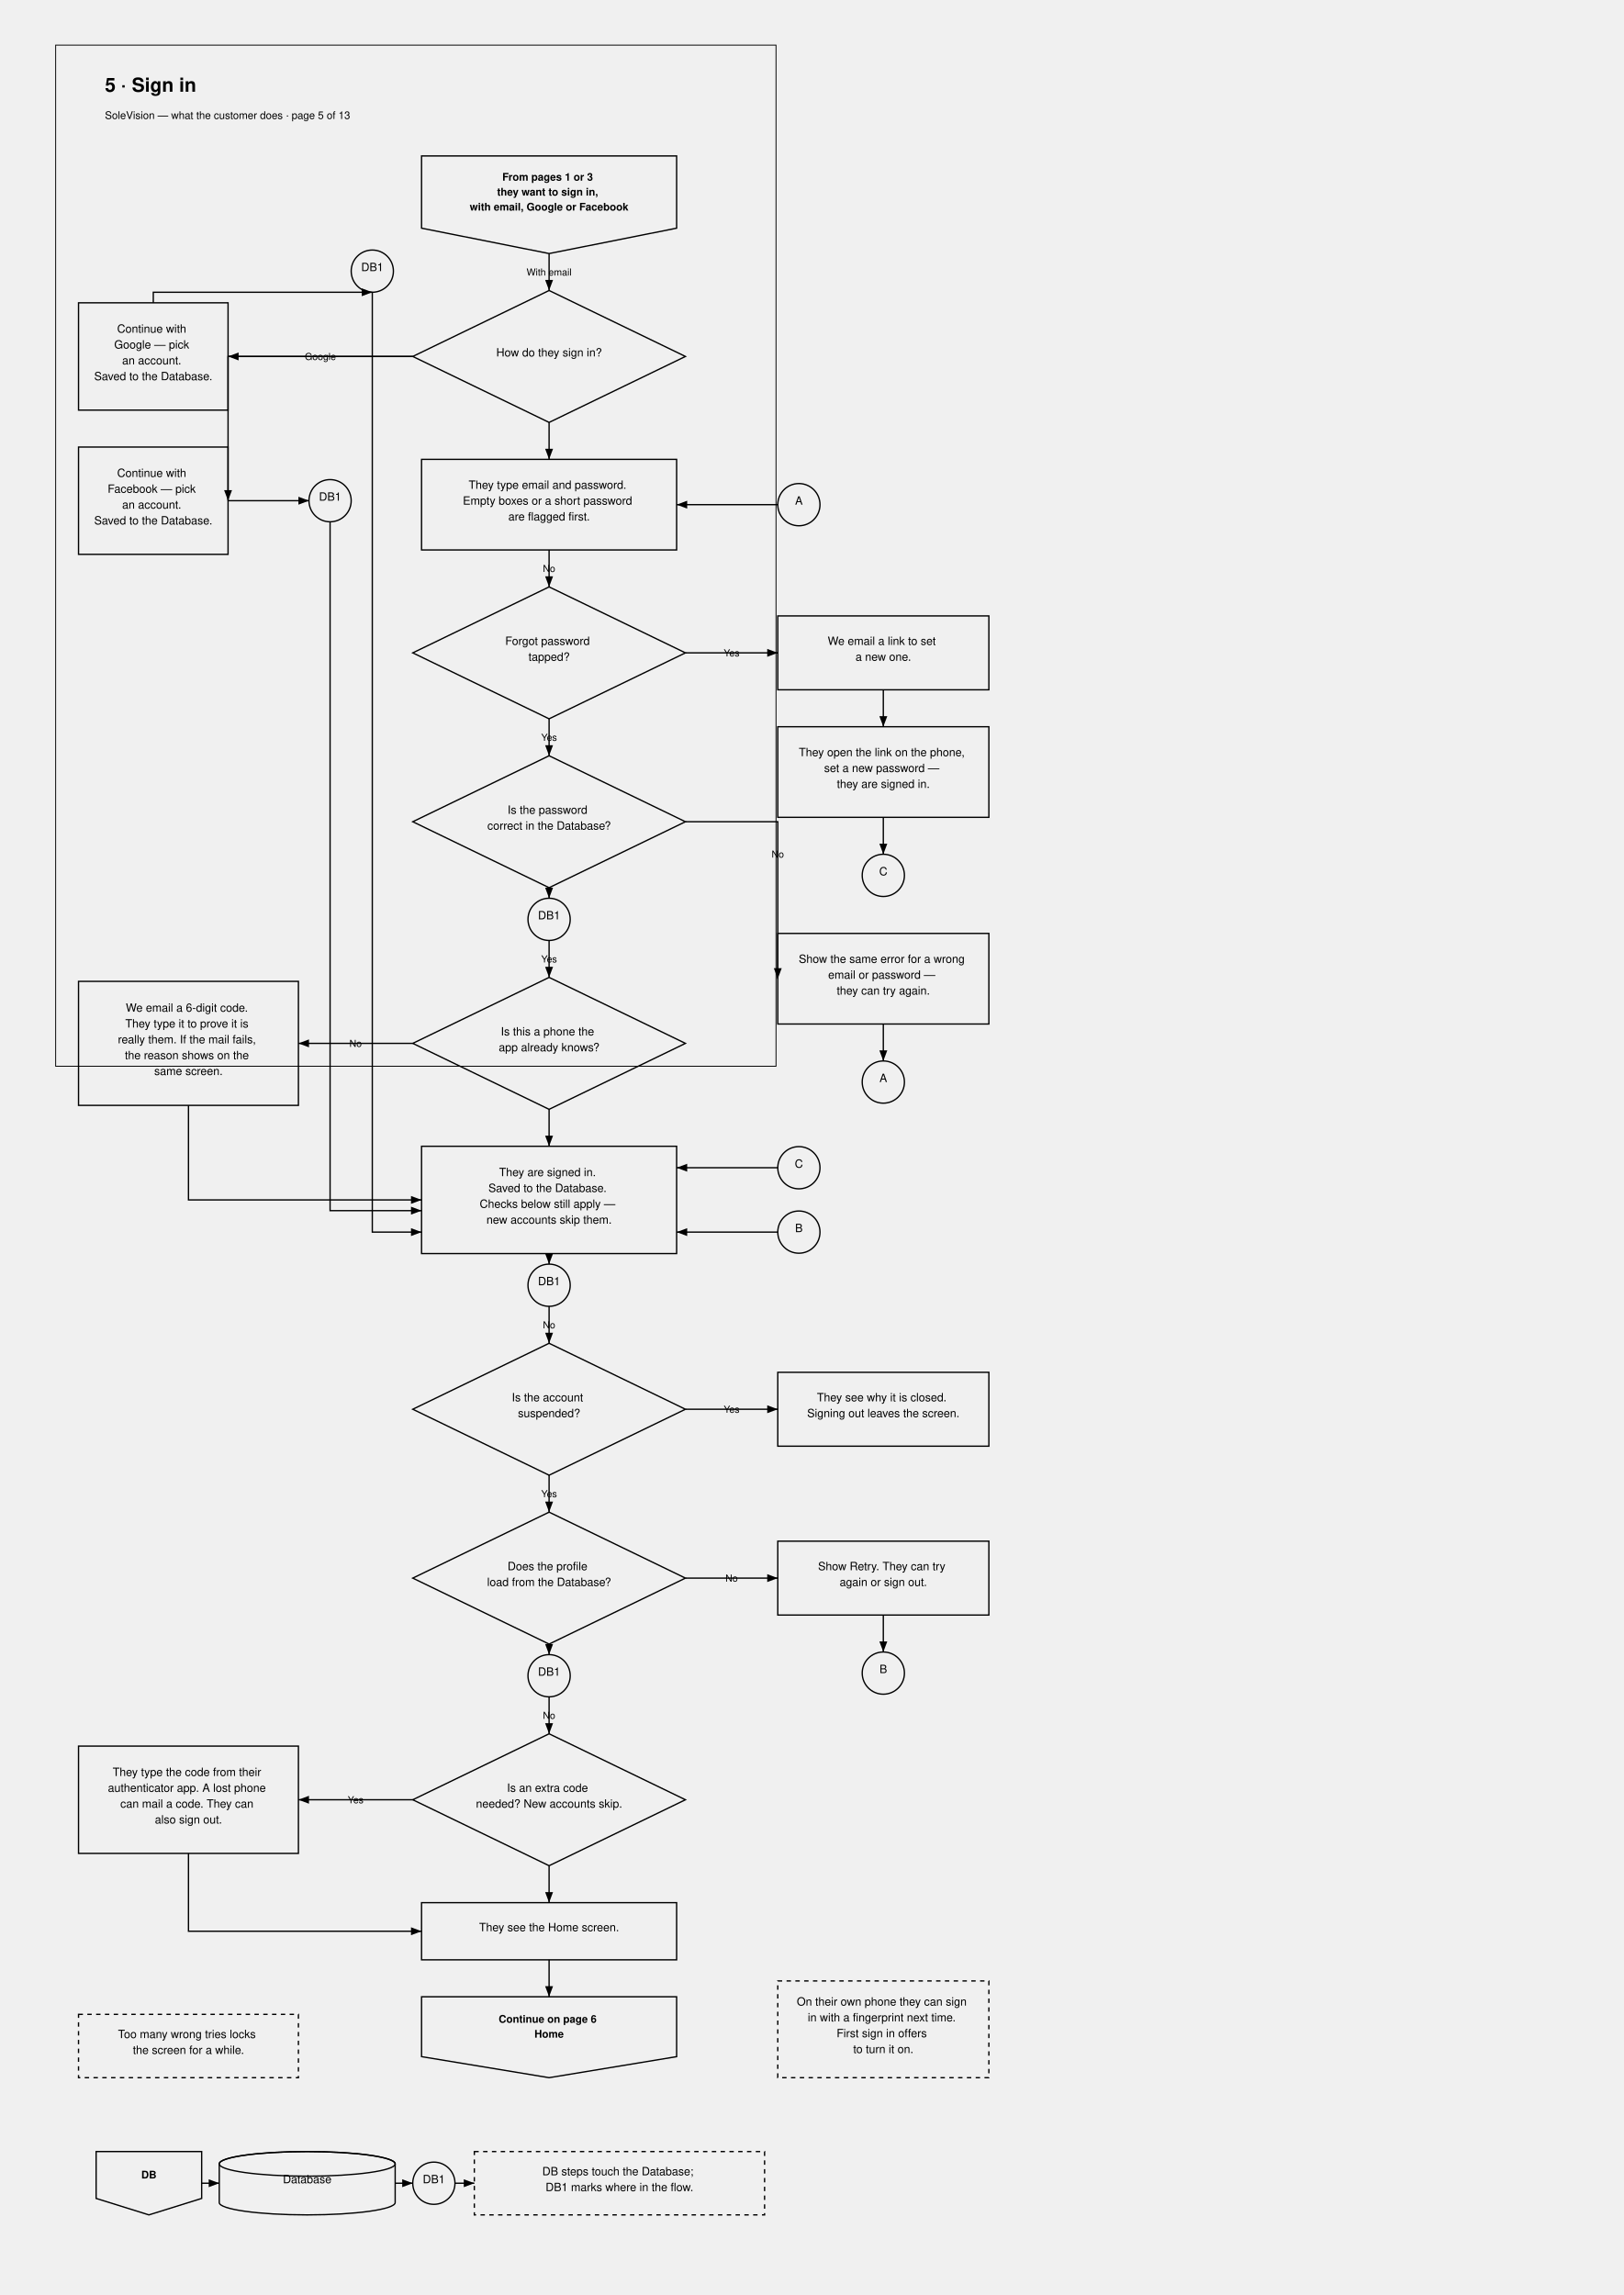
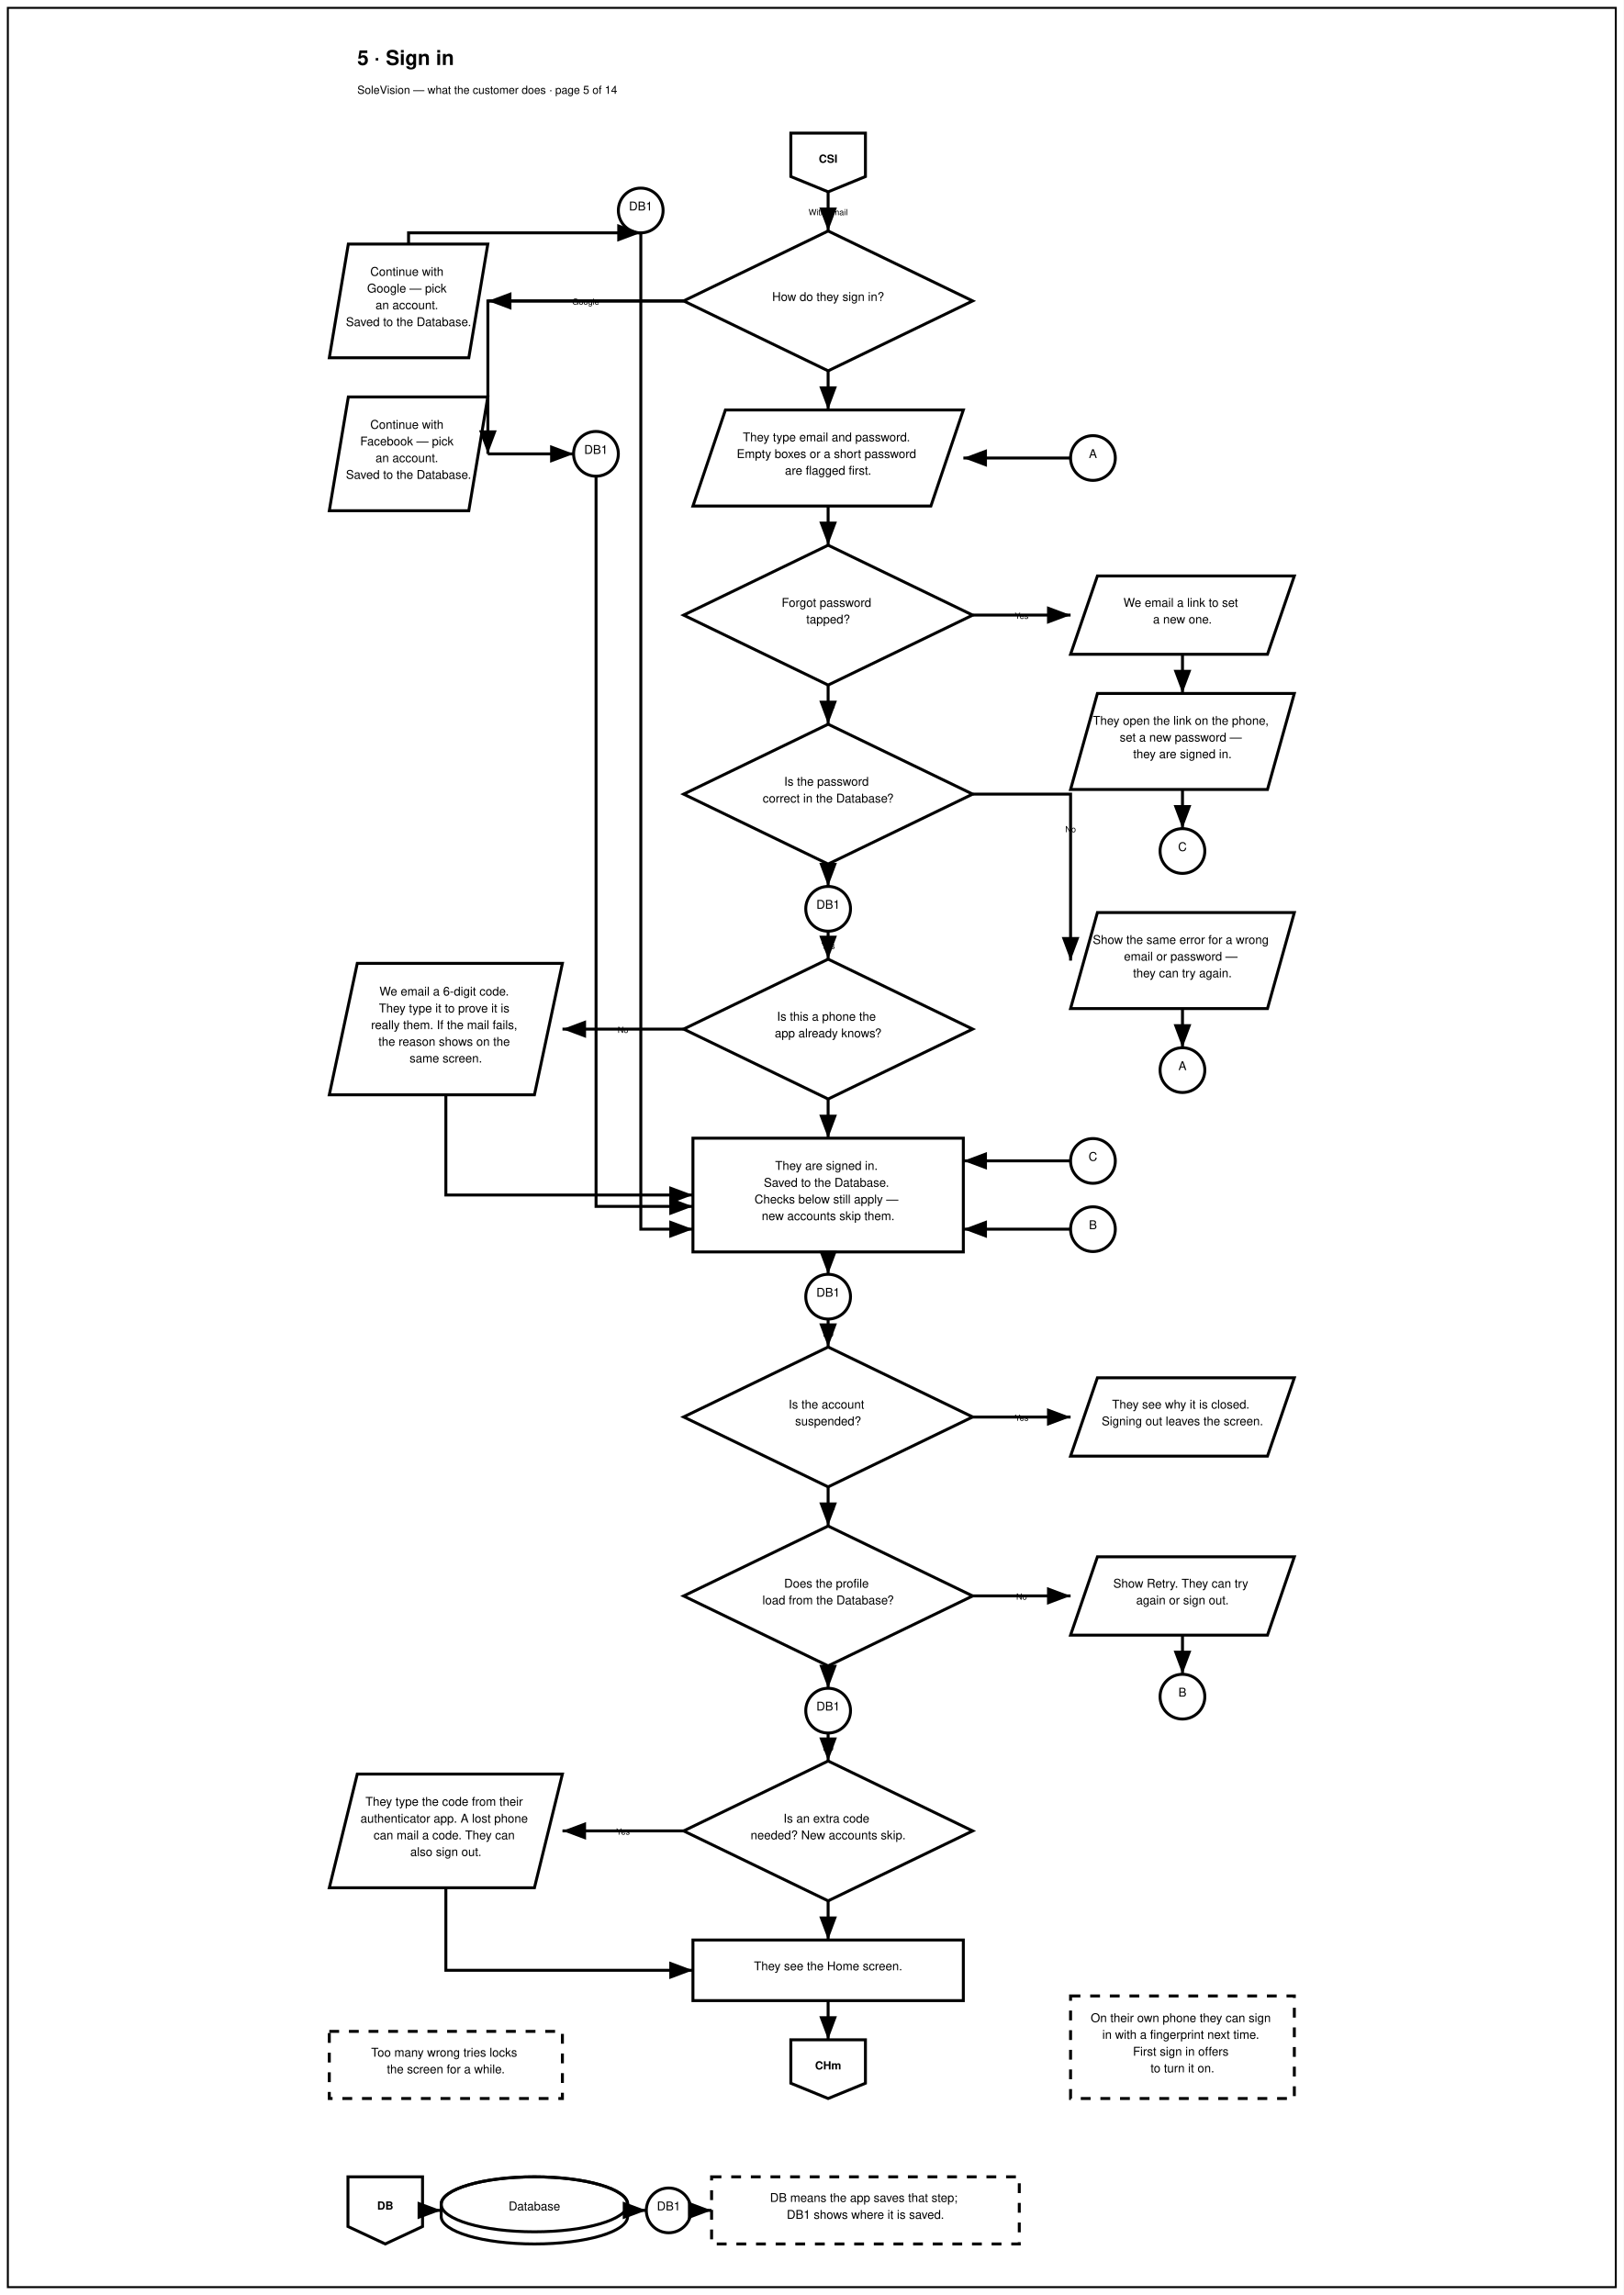
<svg xmlns="http://www.w3.org/2000/svg" width="827" height="1169" viewBox="0 0 827 1169">
-   <g transform="translate(40,40) scale(0.448) translate(-30.0,-42.0)">
-     <defs>
-       <marker id="arrow" markerWidth="10" markerHeight="10" refX="8" refY="3" orient="auto" markerUnits="strokeWidth">
-         <path d="M0,0 L8,3 L0,6 z" fill="#000000" />
-       </marker>
-     </defs>
-     <rect x="4" y="4" width="819" height="1161" fill="none" stroke="#000000" stroke-width="1" />
-     <text font-family="Helvetica, Arial, sans-serif" font-size="22" font-weight="bold" fill="#000000" text-anchor="start">
-       <tspan x="60" y="57.0">5 · Sign in</tspan>
-     </text>
-     <text font-family="Helvetica, Arial, sans-serif" font-size="12" fill="#000000" text-anchor="start">
-       <tspan x="60" y="88.0">SoleVision — what the customer does · page 5 of 13</tspan>
-     </text>
-     <polyline points="565.0,241.0 565.0,283.0" fill="none" stroke="#000000" stroke-width="1.5" marker-end="url(#arrow)" />
-     <polyline points="410.0,358.0 200.0,358.0" fill="none" stroke="#000000" stroke-width="1.5" marker-end="url(#arrow)" />
-     <polyline points="115.0,297.0 115.0,285.0 364.0,285.0" fill="none" stroke="#000000" stroke-width="1.5" marker-end="url(#arrow)" />
-     <polyline points="410.0,358.0 200.0,358.0 200.0,522.0" fill="none" stroke="#000000" stroke-width="1.5" marker-end="url(#arrow)" />
-     <polyline points="200.0,522.0 292.0,522.0" fill="none" stroke="#000000" stroke-width="1.5" marker-end="url(#arrow)" />
-     <polyline points="565.0,433.0 565.0,475.0" fill="none" stroke="#000000" stroke-width="1.5" marker-end="url(#arrow)" />
-     <polyline points="565.0,578.0 565.0,620.0" fill="none" stroke="#000000" stroke-width="1.5" marker-end="url(#arrow)" />
-     <polyline points="720.0,695.0 825.0,695.0" fill="none" stroke="#000000" stroke-width="1.5" marker-end="url(#arrow)" />
-     <polyline points="945.0,737.0 945.0,779.0" fill="none" stroke="#000000" stroke-width="1.5" marker-end="url(#arrow)" />
-     <polyline points="945.0,882.0 945.0,924.0" fill="none" stroke="#000000" stroke-width="1.5" marker-end="url(#arrow)" />
-     <polyline points="565.0,770.0 565.0,812.0" fill="none" stroke="#000000" stroke-width="1.5" marker-end="url(#arrow)" />
-     <polyline points="565.0,962.0 565.0,974.0" fill="none" stroke="#000000" stroke-width="1.5" marker-end="url(#arrow)" />
-     <polyline points="720.0,887.0 825.0,887.0 825.0,1065.5" fill="none" stroke="#000000" stroke-width="1.5" marker-end="url(#arrow)" />
-     <polyline points="945.0,1117.0 945.0,1159.0" fill="none" stroke="#000000" stroke-width="1.5" marker-end="url(#arrow)" />
-     <polyline points="565.0,1022.0 565.0,1064.0" fill="none" stroke="#000000" stroke-width="1.5" marker-end="url(#arrow)" />
-     <polyline points="410.0,1139.0 280.0,1139.0" fill="none" stroke="#000000" stroke-width="1.5" marker-end="url(#arrow)" />
-     <polyline points="565.0,1214.0 565.0,1256.0" fill="none" stroke="#000000" stroke-width="1.5" marker-end="url(#arrow)" />
-     <polyline points="565.0,1378.0 565.0,1390.0" fill="none" stroke="#000000" stroke-width="1.5" marker-end="url(#arrow)" />
-     <polyline points="155.0,1209.5 155.0,1317.0 420.0,1317.0" fill="none" stroke="#000000" stroke-width="1.5" marker-end="url(#arrow)" />
-     <polyline points="565.0,1438.0 565.0,1480.0" fill="none" stroke="#000000" stroke-width="1.5" marker-end="url(#arrow)" />
-     <polyline points="720.0,1555.0 825.0,1555.0" fill="none" stroke="#000000" stroke-width="1.5" marker-end="url(#arrow)" />
-     <polyline points="565.0,1630.0 565.0,1672.0" fill="none" stroke="#000000" stroke-width="1.5" marker-end="url(#arrow)" />
-     <polyline points="565.0,1822.0 565.0,1834.0" fill="none" stroke="#000000" stroke-width="1.5" marker-end="url(#arrow)" />
-     <polyline points="720.0,1747.0 825.0,1747.0" fill="none" stroke="#000000" stroke-width="1.5" marker-end="url(#arrow)" />
-     <polyline points="945.0,1789.0 945.0,1831.0" fill="none" stroke="#000000" stroke-width="1.5" marker-end="url(#arrow)" />
-     <polyline points="565.0,1882.0 565.0,1924.0" fill="none" stroke="#000000" stroke-width="1.5" marker-end="url(#arrow)" />
-     <polyline points="410.0,1999.0 280.0,1999.0" fill="none" stroke="#000000" stroke-width="1.5" marker-end="url(#arrow)" />
-     <polyline points="565.0,2074.0 565.0,2116.0" fill="none" stroke="#000000" stroke-width="1.5" marker-end="url(#arrow)" />
-     <polyline points="155.0,2060.0 155.0,2148.5 420.0,2148.5" fill="none" stroke="#000000" stroke-width="1.5" marker-end="url(#arrow)" />
-     <polyline points="565.0,2181.0 565.0,2223.0" fill="none" stroke="#000000" stroke-width="1.5" marker-end="url(#arrow)" />
-     <polyline points="170.0,2435.0 190.0,2435.0" fill="none" stroke="#000000" stroke-width="1.5" marker-end="url(#arrow)" />
-     <polyline points="390.0,2435.0 410.0,2435.0" fill="none" stroke="#000000" stroke-width="1.5" marker-end="url(#arrow)" />
-     <polyline points="458.0,2435.0 480.0,2435.0" fill="none" stroke="#000000" stroke-width="1.5" marker-end="url(#arrow)" />
-     <polyline points="825.0,1280.4 710.0,1280.4" fill="none" stroke="#000000" stroke-width="1.5" marker-end="url(#arrow)" />
-     <polyline points="825.0,526.5 710.0,526.5" fill="none" stroke="#000000" stroke-width="1.5" marker-end="url(#arrow)" />
-     <polyline points="825.0,1353.6 710.0,1353.6" fill="none" stroke="#000000" stroke-width="1.5" marker-end="url(#arrow)" />
-     <polyline points="364.0,285.0 364.0,1353.6 420.0,1353.6" fill="none" stroke="#000000" stroke-width="1.5" marker-end="url(#arrow)" />
-     <polyline points="316.0,546.0 316.0,1329.2 420.0,1329.2" fill="none" stroke="#000000" stroke-width="1.5" marker-end="url(#arrow)" />
-     <text font-family="Helvetica, Arial, sans-serif" font-size="11" fill="#000000" text-anchor="middle">
-       <tspan x="565" y="266.0">With email</tspan>
-     </text>
-     <text font-family="Helvetica, Arial, sans-serif" font-size="11" fill="#000000" text-anchor="middle">
-       <tspan x="305" y="362.0">Google</tspan>
-     </text>
-     <text font-family="Helvetica, Arial, sans-serif" font-size="11" fill="#000000" text-anchor="middle">
-       <tspan x="565" y="603.0">No</tspan>
-     </text>
-     <text font-family="Helvetica, Arial, sans-serif" font-size="11" fill="#000000" text-anchor="middle">
-       <tspan x="772.5" y="699.0">Yes</tspan>
-     </text>
-     <text font-family="Helvetica, Arial, sans-serif" font-size="11" fill="#000000" text-anchor="middle">
-       <tspan x="565" y="795.0">Yes</tspan>
-     </text>
-     <text font-family="Helvetica, Arial, sans-serif" font-size="11" fill="#000000" text-anchor="middle">
-       <tspan x="825" y="927.8">No</tspan>
-     </text>
-     <text font-family="Helvetica, Arial, sans-serif" font-size="11" fill="#000000" text-anchor="middle">
-       <tspan x="565" y="1047.0">Yes</tspan>
-     </text>
-     <text font-family="Helvetica, Arial, sans-serif" font-size="11" fill="#000000" text-anchor="middle">
-       <tspan x="345" y="1143.0">No</tspan>
-     </text>
-     <text font-family="Helvetica, Arial, sans-serif" font-size="11" fill="#000000" text-anchor="middle">
-       <tspan x="565" y="1463.0">No</tspan>
-     </text>
-     <text font-family="Helvetica, Arial, sans-serif" font-size="11" fill="#000000" text-anchor="middle">
-       <tspan x="772.5" y="1559.0">Yes</tspan>
-     </text>
-     <text font-family="Helvetica, Arial, sans-serif" font-size="11" fill="#000000" text-anchor="middle">
-       <tspan x="565" y="1655.0">Yes</tspan>
-     </text>
-     <text font-family="Helvetica, Arial, sans-serif" font-size="11" fill="#000000" text-anchor="middle">
-       <tspan x="772.5" y="1751.0">No</tspan>
-     </text>
-     <text font-family="Helvetica, Arial, sans-serif" font-size="11" fill="#000000" text-anchor="middle">
-       <tspan x="565" y="1907.0">No</tspan>
-     </text>
-     <text font-family="Helvetica, Arial, sans-serif" font-size="11" fill="#000000" text-anchor="middle">
-       <tspan x="345" y="2003.0">Yes</tspan>
-     </text>
-     <polygon points="420,130 710,130 710,212.14 565,241 420,212.14" fill="none" stroke="#000000" stroke-width="1.5" />
-     <text font-family="Helvetica, Arial, sans-serif" font-size="12" font-weight="bold" fill="#000000" text-anchor="middle">
-       <tspan x="565" y="158.1">From pages 1 or 3</tspan>
-       <tspan x="565" y="175.1">they want to sign in,</tspan>
-       <tspan x="565" y="192.1">with email, Google or Facebook</tspan>
-     </text>
-     <polygon points="565,283 720,358 565,433 410,358" fill="none" stroke="#000000" stroke-width="1.5" />
-     <text font-family="Helvetica, Arial, sans-serif" font-size="13" fill="#000000" text-anchor="middle">
-       <tspan x="565" y="358.0">How do they sign in?</tspan>
-     </text>
-     <rect x="30" y="297" width="170" height="122" rx="0" fill="none" stroke="#000000" stroke-width="1.5" />
-     <text font-family="Helvetica, Arial, sans-serif" font-size="13" fill="#000000" text-anchor="middle">
-       <tspan x="115" y="331.0">Continue with</tspan>
-       <tspan x="115" y="349.0">Google — pick</tspan>
-       <tspan x="115" y="367.0">an account.</tspan>
-       <tspan x="115" y="385.0">Saved to the Database.</tspan>
-     </text>
-     <circle cx="364" cy="261" r="24" fill="none" stroke="#000000" stroke-width="1.5" />
-     <text font-family="Helvetica, Arial, sans-serif" font-size="13" fill="#000000" text-anchor="middle">
-       <tspan x="364" y="261.0">DB1</tspan>
-     </text>
-     <rect x="30" y="461" width="170" height="122" rx="0" fill="none" stroke="#000000" stroke-width="1.5" />
-     <text font-family="Helvetica, Arial, sans-serif" font-size="13" fill="#000000" text-anchor="middle">
-       <tspan x="115" y="495.0">Continue with</tspan>
-       <tspan x="115" y="513.0">Facebook — pick</tspan>
-       <tspan x="115" y="531.0">an account.</tspan>
-       <tspan x="115" y="549.0">Saved to the Database.</tspan>
-     </text>
-     <circle cx="316" cy="522" r="24" fill="none" stroke="#000000" stroke-width="1.5" />
-     <text font-family="Helvetica, Arial, sans-serif" font-size="13" fill="#000000" text-anchor="middle">
-       <tspan x="316" y="522.0">DB1</tspan>
-     </text>
-     <rect x="420" y="475" width="290" height="103" rx="0" fill="none" stroke="#000000" stroke-width="1.5" />
-     <text font-family="Helvetica, Arial, sans-serif" font-size="13" fill="#000000" text-anchor="middle">
-       <tspan x="565" y="508.5">They type email and password.</tspan>
-       <tspan x="565" y="526.5">Empty boxes or a short password</tspan>
-       <tspan x="565" y="544.5">are flagged first.</tspan>
-     </text>
-     <polygon points="565,620 720,695 565,770 410,695" fill="none" stroke="#000000" stroke-width="1.5" />
-     <text font-family="Helvetica, Arial, sans-serif" font-size="13" fill="#000000" text-anchor="middle">
-       <tspan x="565" y="686.0">Forgot password</tspan>
-       <tspan x="565" y="704.0">tapped?</tspan>
-     </text>
-     <rect x="825" y="653" width="240" height="84" rx="0" fill="none" stroke="#000000" stroke-width="1.5" />
-     <text font-family="Helvetica, Arial, sans-serif" font-size="13" fill="#000000" text-anchor="middle">
-       <tspan x="945" y="686.0">We email a link to set</tspan>
-       <tspan x="945" y="704.0">a new one.</tspan>
-     </text>
-     <rect x="825" y="779" width="240" height="103" rx="0" fill="none" stroke="#000000" stroke-width="1.5" />
-     <text font-family="Helvetica, Arial, sans-serif" font-size="13" fill="#000000" text-anchor="middle">
-       <tspan x="945" y="812.5">They open the link on the phone,</tspan>
-       <tspan x="945" y="830.5">set a new password —</tspan>
-       <tspan x="945" y="848.5">they are signed in.</tspan>
-     </text>
-     <circle cx="945" cy="948" r="24" fill="none" stroke="#000000" stroke-width="1.5" />
-     <text font-family="Helvetica, Arial, sans-serif" font-size="13" fill="#000000" text-anchor="middle">
-       <tspan x="945" y="948.0">C</tspan>
-     </text>
-     <polygon points="565,812 720,887 565,962 410,887" fill="none" stroke="#000000" stroke-width="1.5" />
-     <text font-family="Helvetica, Arial, sans-serif" font-size="13" fill="#000000" text-anchor="middle">
-       <tspan x="565" y="878.0">Is the password</tspan>
-       <tspan x="565" y="896.0">correct in the Database?</tspan>
-     </text>
-     <circle cx="565" cy="998" r="24" fill="none" stroke="#000000" stroke-width="1.5" />
-     <text font-family="Helvetica, Arial, sans-serif" font-size="13" fill="#000000" text-anchor="middle">
-       <tspan x="565" y="998.0">DB1</tspan>
-     </text>
-     <rect x="825" y="1014" width="240" height="103" rx="0" fill="none" stroke="#000000" stroke-width="1.5" />
-     <text font-family="Helvetica, Arial, sans-serif" font-size="13" fill="#000000" text-anchor="middle">
-       <tspan x="945" y="1047.5">Show the same error for a wrong</tspan>
-       <tspan x="945" y="1065.5">email or password —</tspan>
-       <tspan x="945" y="1083.5">they can try again.</tspan>
-     </text>
-     <circle cx="945" cy="1183" r="24" fill="none" stroke="#000000" stroke-width="1.5" />
-     <text font-family="Helvetica, Arial, sans-serif" font-size="13" fill="#000000" text-anchor="middle">
-       <tspan x="945" y="1183.0">A</tspan>
-     </text>
-     <polygon points="565,1064 720,1139 565,1214 410,1139" fill="none" stroke="#000000" stroke-width="1.5" />
-     <text font-family="Helvetica, Arial, sans-serif" font-size="13" fill="#000000" text-anchor="middle">
-       <tspan x="565" y="1130.0">Is this a phone the</tspan>
-       <tspan x="565" y="1148.0">app already knows?</tspan>
-     </text>
-     <rect x="30" y="1068.5" width="250" height="141" rx="0" fill="none" stroke="#000000" stroke-width="1.5" />
-     <text font-family="Helvetica, Arial, sans-serif" font-size="13" fill="#000000" text-anchor="middle">
-       <tspan x="155" y="1103.0">We email a 6-digit code.</tspan>
-       <tspan x="155" y="1121.0">They type it to prove it is</tspan>
-       <tspan x="155" y="1139.0">really them. If the mail fails,</tspan>
-       <tspan x="155" y="1157.0">the reason shows on the</tspan>
-       <tspan x="155" y="1175.0">same screen.</tspan>
-     </text>
-     <rect x="420" y="1256" width="290" height="122" rx="0" fill="none" stroke="#000000" stroke-width="1.5" />
-     <text font-family="Helvetica, Arial, sans-serif" font-size="13" fill="#000000" text-anchor="middle">
-       <tspan x="565" y="1290.0">They are signed in.</tspan>
-       <tspan x="565" y="1308.0">Saved to the Database.</tspan>
-       <tspan x="565" y="1326.0">Checks below still apply —</tspan>
-       <tspan x="565" y="1344.0">new accounts skip them.</tspan>
-     </text>
-     <circle cx="565" cy="1414" r="24" fill="none" stroke="#000000" stroke-width="1.5" />
-     <text font-family="Helvetica, Arial, sans-serif" font-size="13" fill="#000000" text-anchor="middle">
-       <tspan x="565" y="1414.0">DB1</tspan>
-     </text>
-     <polygon points="565,1480 720,1555 565,1630 410,1555" fill="none" stroke="#000000" stroke-width="1.5" />
-     <text font-family="Helvetica, Arial, sans-serif" font-size="13" fill="#000000" text-anchor="middle">
-       <tspan x="565" y="1546.0">Is the account</tspan>
-       <tspan x="565" y="1564.0">suspended?</tspan>
-     </text>
-     <rect x="825" y="1513" width="240" height="84" rx="0" fill="none" stroke="#000000" stroke-width="1.5" />
-     <text font-family="Helvetica, Arial, sans-serif" font-size="13" fill="#000000" text-anchor="middle">
-       <tspan x="945" y="1546.0">They see why it is closed.</tspan>
-       <tspan x="945" y="1564.0">Signing out leaves the screen.</tspan>
-     </text>
-     <polygon points="565,1672 720,1747 565,1822 410,1747" fill="none" stroke="#000000" stroke-width="1.5" />
-     <text font-family="Helvetica, Arial, sans-serif" font-size="13" fill="#000000" text-anchor="middle">
-       <tspan x="565" y="1738.0">Does the profile</tspan>
-       <tspan x="565" y="1756.0">load from the Database?</tspan>
-     </text>
-     <circle cx="565" cy="1858" r="24" fill="none" stroke="#000000" stroke-width="1.5" />
-     <text font-family="Helvetica, Arial, sans-serif" font-size="13" fill="#000000" text-anchor="middle">
-       <tspan x="565" y="1858.0">DB1</tspan>
-     </text>
-     <rect x="825" y="1705" width="240" height="84" rx="0" fill="none" stroke="#000000" stroke-width="1.5" />
-     <text font-family="Helvetica, Arial, sans-serif" font-size="13" fill="#000000" text-anchor="middle">
-       <tspan x="945" y="1738.0">Show Retry. They can try</tspan>
-       <tspan x="945" y="1756.0">again or sign out.</tspan>
-     </text>
-     <circle cx="945" cy="1855" r="24" fill="none" stroke="#000000" stroke-width="1.5" />
-     <text font-family="Helvetica, Arial, sans-serif" font-size="13" fill="#000000" text-anchor="middle">
-       <tspan x="945" y="1855.0">B</tspan>
-     </text>
-     <polygon points="565,1924 720,1999 565,2074 410,1999" fill="none" stroke="#000000" stroke-width="1.5" />
-     <text font-family="Helvetica, Arial, sans-serif" font-size="13" fill="#000000" text-anchor="middle">
-       <tspan x="565" y="1990.0">Is an extra code</tspan>
-       <tspan x="565" y="2008.0">needed? New accounts skip.</tspan>
-     </text>
-     <rect x="30" y="1938" width="250" height="122" rx="0" fill="none" stroke="#000000" stroke-width="1.5" />
-     <text font-family="Helvetica, Arial, sans-serif" font-size="13" fill="#000000" text-anchor="middle">
-       <tspan x="155" y="1972.0">They type the code from their</tspan>
-       <tspan x="155" y="1990.0">authenticator app. A lost phone</tspan>
-       <tspan x="155" y="2008.0">can mail a code. They can</tspan>
-       <tspan x="155" y="2026.0">also sign out.</tspan>
-     </text>
-     <rect x="420" y="2116" width="290" height="65" rx="0" fill="none" stroke="#000000" stroke-width="1.5" />
-     <text font-family="Helvetica, Arial, sans-serif" font-size="13" fill="#000000" text-anchor="middle">
-       <tspan x="565" y="2148.5">They see the Home screen.</tspan>
-     </text>
-     <polygon points="420,2223 710,2223 710,2291.08 565,2315 420,2291.08" fill="none" stroke="#000000" stroke-width="1.5" />
-     <text font-family="Helvetica, Arial, sans-serif" font-size="12" font-weight="bold" fill="#000000" text-anchor="middle">
-       <tspan x="565" y="2252.5">Continue on page 6</tspan>
-       <tspan x="565" y="2269.5">Home</tspan>
-     </text>
-     <rect x="30" y="2243" width="250" height="72" rx="0" fill="none" stroke="#000000" stroke-width="1.5" stroke-dasharray="5 5" />
-     <text font-family="Helvetica, Arial, sans-serif" font-size="13" fill="#000000" text-anchor="middle">
-       <tspan x="155" y="2270.0">Too many wrong tries locks</tspan>
-       <tspan x="155" y="2288.0">the screen for a while.</tspan>
-     </text>
-     <rect x="825" y="2205" width="240" height="110" rx="0" fill="none" stroke="#000000" stroke-width="1.5" stroke-dasharray="5 5" />
-     <text font-family="Helvetica, Arial, sans-serif" font-size="13" fill="#000000" text-anchor="middle">
-       <tspan x="945" y="2233.0">On their own phone they can sign</tspan>
-       <tspan x="945" y="2251.0">in with a fingerprint next time.</tspan>
-       <tspan x="945" y="2269.0">First sign in offers</tspan>
-       <tspan x="945" y="2287.0">to turn it on.</tspan>
-     </text>
-     <polygon points="50,2399 170,2399 170,2452.28 110,2471 50,2452.28" fill="none" stroke="#000000" stroke-width="1.5" />
-     <text font-family="Helvetica, Arial, sans-serif" font-size="12" font-weight="bold" fill="#000000" text-anchor="middle">
-       <tspan x="110" y="2429.6">DB</tspan>
-     </text>
-     <path d="M190,2413 L190,2457 A100,14 0 0,0 390,2457 L390,2413 A100,14 0 0,0 190,2413 Z" fill="none" stroke="#000000" stroke-width="1.5" />
-     <ellipse cx="290" cy="2413" rx="100" ry="14" fill="none" stroke="#000000" stroke-width="1.5" />
-     <text font-family="Helvetica, Arial, sans-serif" font-size="13" fill="#000000" text-anchor="middle">
-       <tspan x="290" y="2435.0">Database</tspan>
-     </text>
-     <circle cx="434" cy="2435" r="24" fill="none" stroke="#000000" stroke-width="1.5" />
-     <text font-family="Helvetica, Arial, sans-serif" font-size="13" fill="#000000" text-anchor="middle">
-       <tspan x="434" y="2435.0">DB1</tspan>
-     </text>
-     <rect x="480" y="2399" width="330" height="72" rx="0" fill="none" stroke="#000000" stroke-width="1.5" stroke-dasharray="5 5" />
-     <text font-family="Helvetica, Arial, sans-serif" font-size="13" fill="#000000" text-anchor="middle">
-       <tspan x="645" y="2426.0">DB steps touch the Database;</tspan>
-       <tspan x="645" y="2444.0">DB1 marks where in the flow.</tspan>
-     </text>
-     <circle cx="849" cy="1280.4" r="24" fill="none" stroke="#000000" stroke-width="1.5" />
-     <text font-family="Helvetica, Arial, sans-serif" font-size="13" fill="#000000" text-anchor="middle">
-       <tspan x="849" y="1280.4">C</tspan>
-     </text>
-     <circle cx="849" cy="526.5" r="24" fill="none" stroke="#000000" stroke-width="1.5" />
-     <text font-family="Helvetica, Arial, sans-serif" font-size="13" fill="#000000" text-anchor="middle">
-       <tspan x="849" y="526.5">A</tspan>
-     </text>
-     <circle cx="849" cy="1353.6" r="24" fill="none" stroke="#000000" stroke-width="1.5" />
-     <text font-family="Helvetica, Arial, sans-serif" font-size="13" fill="#000000" text-anchor="middle">
-       <tspan x="849" y="1353.6">B</tspan>
-     </text>
-   </g>
+   <rect x="0" y="0" width="827" height="1169" fill="#FFFFFF" />
+   <defs>
+     <marker id="arrow" markerWidth="10" markerHeight="10" refX="8" refY="3" orient="auto" markerUnits="strokeWidth">
+       <path d="M0,0 L8,3 L0,6 z" fill="#000000" />
+     </marker>
+   </defs>
+   <rect x="4" y="4" width="819" height="1161" fill="none" stroke="#000000" stroke-width="1" />
+   <text font-family="Helvetica, Arial, sans-serif" font-size="10.448" font-weight="bold" fill="#000000" text-anchor="start">
+     <tspan x="181.979" y="33.1">5 · Sign in</tspan>
+   </text>
+   <text font-family="Helvetica, Arial, sans-serif" font-size="5.699" fill="#000000" text-anchor="start">
+     <tspan x="181.979" y="47.8">SoleVision — what the customer does · page 5 of 14</tspan>
+   </text>
+   <polyline points="421.8,97.7 421.8,117.7 421.8,117.7" fill="none" stroke="#000000" stroke-width="1.5" marker-end="url(#arrow)" />
+   <polyline points="348.2,153.3 248.5,153.3" fill="none" stroke="#000000" stroke-width="1.5" marker-end="url(#arrow)" />
+   <polyline points="208.1,124.3 208.1,118.6 326.4,118.6" fill="none" stroke="#000000" stroke-width="1.5" marker-end="url(#arrow)" />
+   <polyline points="348.2,153.3 248.5,153.3 248.5,231.2" fill="none" stroke="#000000" stroke-width="1.5" marker-end="url(#arrow)" />
+   <polyline points="248.5,231.2 292.2,231.2 292.2,231.2" fill="none" stroke="#000000" stroke-width="1.5" marker-end="url(#arrow)" />
+   <polyline points="421.8,188.9 421.8,208.8 421.8,208.8" fill="none" stroke="#000000" stroke-width="1.5" marker-end="url(#arrow)" />
+   <polyline points="421.8,257.8 421.8,277.7 421.8,277.7" fill="none" stroke="#000000" stroke-width="1.5" marker-end="url(#arrow)" />
+   <polyline points="495.4,313.3 545.3,313.3" fill="none" stroke="#000000" stroke-width="1.5" marker-end="url(#arrow)" />
+   <polyline points="602.3,333.3 602.3,353.2" fill="none" stroke="#000000" stroke-width="1.5" marker-end="url(#arrow)" />
+   <polyline points="602.3,402.1 602.3,422.1" fill="none" stroke="#000000" stroke-width="1.5" marker-end="url(#arrow)" />
+   <polyline points="421.8,348.9 421.8,368.9" fill="none" stroke="#000000" stroke-width="1.5" marker-end="url(#arrow)" />
+   <polyline points="421.8,440.1 421.8,451.5 421.8,451.5" fill="none" stroke="#000000" stroke-width="1.5" marker-end="url(#arrow)" />
+   <polyline points="495.4,404.5 545.3,404.5 545.3,489.3" fill="none" stroke="#000000" stroke-width="1.5" marker-end="url(#arrow)" />
+   <polyline points="602.3,513.7 602.3,533.7" fill="none" stroke="#000000" stroke-width="1.5" marker-end="url(#arrow)" />
+   <polyline points="421.8,474.3 421.8,488.6 421.8,488.6" fill="none" stroke="#000000" stroke-width="1.5" marker-end="url(#arrow)" />
+   <polyline points="348.2,524.2 286.5,524.2 286.5,524.2" fill="none" stroke="#000000" stroke-width="1.5" marker-end="url(#arrow)" />
+   <polyline points="421.8,559.8 421.8,579.8 421.8,579.8" fill="none" stroke="#000000" stroke-width="1.5" marker-end="url(#arrow)" />
+   <polyline points="421.8,637.7 421.8,649.1" fill="none" stroke="#000000" stroke-width="1.5" marker-end="url(#arrow)" />
+   <polyline points="227.1,557.7 227.1,608.7 352.9,608.7" fill="none" stroke="#000000" stroke-width="1.5" marker-end="url(#arrow)" />
+   <polyline points="421.8,671.9 421.8,686.1 421.8,686.1" fill="none" stroke="#000000" stroke-width="1.5" marker-end="url(#arrow)" />
+   <polyline points="495.4,721.8 545.3,721.8 545.3,721.8" fill="none" stroke="#000000" stroke-width="1.5" marker-end="url(#arrow)" />
+   <polyline points="421.8,757.4 421.8,777.3" fill="none" stroke="#000000" stroke-width="1.5" marker-end="url(#arrow)" />
+   <polyline points="421.8,848.6 421.8,860.0 421.8,860.0" fill="none" stroke="#000000" stroke-width="1.5" marker-end="url(#arrow)" />
+   <polyline points="495.4,812.9 545.3,812.9" fill="none" stroke="#000000" stroke-width="1.5" marker-end="url(#arrow)" />
+   <polyline points="602.3,832.9 602.3,852.8" fill="none" stroke="#000000" stroke-width="1.5" marker-end="url(#arrow)" />
+   <polyline points="421.8,882.7 421.8,897.0 421.8,897.0" fill="none" stroke="#000000" stroke-width="1.5" marker-end="url(#arrow)" />
+   <polyline points="348.2,932.6 286.5,932.6" fill="none" stroke="#000000" stroke-width="1.5" marker-end="url(#arrow)" />
+   <polyline points="421.8,968.2 421.8,988.2 421.8,988.2" fill="none" stroke="#000000" stroke-width="1.5" marker-end="url(#arrow)" />
+   <polyline points="227.1,961.6 227.1,1003.6 352.9,1003.6" fill="none" stroke="#000000" stroke-width="1.5" marker-end="url(#arrow)" />
+   <polyline points="421.8,1019.0 421.8,1039.0" fill="none" stroke="#000000" stroke-width="1.5" marker-end="url(#arrow)" />
+   <polyline points="215.2,1125.9 224.7,1125.9" fill="none" stroke="#000000" stroke-width="1.5" marker-end="url(#arrow)" />
+   <polyline points="319.7,1125.9 329.2,1125.9" fill="none" stroke="#000000" stroke-width="1.5" marker-end="url(#arrow)" />
+   <polyline points="352.0,1125.9 362.4,1125.9" fill="none" stroke="#000000" stroke-width="1.5" marker-end="url(#arrow)" />
+   <polyline points="545.3,591.3 490.7,591.3 490.7,591.3" fill="none" stroke="#000000" stroke-width="1.5" marker-end="url(#arrow)" />
+   <polyline points="545.3,233.3 490.7,233.3" fill="none" stroke="#000000" stroke-width="1.5" marker-end="url(#arrow)" />
+   <polyline points="545.3,626.1 490.7,626.1" fill="none" stroke="#000000" stroke-width="1.5" marker-end="url(#arrow)" />
+   <polyline points="326.4,118.6 326.4,626.1 352.9,626.1" fill="none" stroke="#000000" stroke-width="1.5" marker-end="url(#arrow)" />
+   <polyline points="303.6,242.6 303.6,614.5 352.9,614.5" fill="none" stroke="#000000" stroke-width="1.5" marker-end="url(#arrow)" />
+   <text font-family="Helvetica, Arial, sans-serif" font-size="4.274" fill="#000000" text-anchor="middle">
+     <tspan x="421.811" y="109.6">With email</tspan>
+   </text>
+   <text font-family="Helvetica, Arial, sans-serif" font-size="4.274" fill="#000000" text-anchor="middle">
+     <tspan x="298.333" y="155.2">Google</tspan>
+   </text>
+   <text font-family="Helvetica, Arial, sans-serif" font-size="4.274" fill="#000000" text-anchor="middle">
+     <tspan x="421.811" y="269.6">No</tspan>
+   </text>
+   <text font-family="Helvetica, Arial, sans-serif" font-size="4.274" fill="#000000" text-anchor="middle">
+     <tspan x="520.356" y="315.2">Yes</tspan>
+   </text>
+   <text font-family="Helvetica, Arial, sans-serif" font-size="4.274" fill="#000000" text-anchor="middle">
+     <tspan x="421.811" y="360.8">Yes</tspan>
+   </text>
+   <text font-family="Helvetica, Arial, sans-serif" font-size="4.274" fill="#000000" text-anchor="middle">
+     <tspan x="545.289" y="423.9">No</tspan>
+   </text>
+   <text font-family="Helvetica, Arial, sans-serif" font-size="4.274" fill="#000000" text-anchor="middle">
+     <tspan x="421.811" y="483.3">Yes</tspan>
+   </text>
+   <text font-family="Helvetica, Arial, sans-serif" font-size="4.274" fill="#000000" text-anchor="middle">
+     <tspan x="317.33" y="526.1">No</tspan>
+   </text>
+   <text font-family="Helvetica, Arial, sans-serif" font-size="4.274" fill="#000000" text-anchor="middle">
+     <tspan x="421.811" y="680.9">No</tspan>
+   </text>
+   <text font-family="Helvetica, Arial, sans-serif" font-size="4.274" fill="#000000" text-anchor="middle">
+     <tspan x="520.356" y="723.7">Yes</tspan>
+   </text>
+   <text font-family="Helvetica, Arial, sans-serif" font-size="4.274" fill="#000000" text-anchor="middle">
+     <tspan x="421.811" y="769.2">Yes</tspan>
+   </text>
+   <text font-family="Helvetica, Arial, sans-serif" font-size="4.274" fill="#000000" text-anchor="middle">
+     <tspan x="520.356" y="814.8">No</tspan>
+   </text>
+   <text font-family="Helvetica, Arial, sans-serif" font-size="4.274" fill="#000000" text-anchor="middle">
+     <tspan x="421.811" y="891.8">No</tspan>
+   </text>
+   <text font-family="Helvetica, Arial, sans-serif" font-size="4.274" fill="#000000" text-anchor="middle">
+     <tspan x="317.33" y="934.5">Yes</tspan>
+   </text>
+   <polygon points="402.814,67.793 440.808,67.793 440.808,89.933 421.811,97.712 402.814,89.933" fill="none" stroke="#000000" stroke-width="1.5" />
+   <text font-family="Helvetica, Arial, sans-serif" font-size="5.699" font-weight="bold" fill="#000000" text-anchor="middle">
+     <tspan x="421.811" y="82.9">CSI</tspan>
+   </text>
+   <polygon points="421.811,117.659 495.423,153.277 421.811,188.896 348.199,153.277" fill="none" stroke="#000000" stroke-width="1.5" />
+   <text font-family="Helvetica, Arial, sans-serif" font-size="6.174" fill="#000000" text-anchor="middle">
+     <tspan x="421.811" y="153.3">How do they sign in?</tspan>
+   </text>
+   <polygon points="177.42,124.307 248.467,124.307 238.779,182.247 167.732,182.247" fill="none" stroke="#000000" stroke-width="1.5" />
+   <text font-family="Helvetica, Arial, sans-serif" font-size="6.174" fill="#000000" text-anchor="middle">
+     <tspan x="208.099" y="140.5">Continue with</tspan>
+     <tspan x="208.099" y="149.0">Google — pick</tspan>
+     <tspan x="208.099" y="157.5">an account.</tspan>
+     <tspan x="208.099" y="166.1">Saved to the Database.</tspan>
+   </text>
+   <circle cx="326.353" cy="107.21" r="11.398" fill="none" stroke="#000000" stroke-width="1.5" />
+   <text font-family="Helvetica, Arial, sans-serif" font-size="6.174" fill="#000000" text-anchor="middle">
+     <tspan x="326.353" y="107.2">DB1</tspan>
+   </text>
+   <polygon points="177.42,202.193 248.467,202.193 238.779,260.133 167.732,260.133" fill="none" stroke="#000000" stroke-width="1.5" />
+   <text font-family="Helvetica, Arial, sans-serif" font-size="6.174" fill="#000000" text-anchor="middle">
+     <tspan x="208.099" y="218.4">Continue with</tspan>
+     <tspan x="208.099" y="226.9">Facebook — pick</tspan>
+     <tspan x="208.099" y="235.4">an account.</tspan>
+     <tspan x="208.099" y="243.9">Saved to the Database.</tspan>
+   </text>
+   <circle cx="303.557" cy="231.163" r="11.398" fill="none" stroke="#000000" stroke-width="1.5" />
+   <text font-family="Helvetica, Arial, sans-serif" font-size="6.174" fill="#000000" text-anchor="middle">
+     <tspan x="303.557" y="231.2">DB1</tspan>
+   </text>
+   <polygon points="369.475,208.842 490.674,208.842 474.147,257.759 352.948,257.759" fill="none" stroke="#000000" stroke-width="1.5" />
+   <text font-family="Helvetica, Arial, sans-serif" font-size="6.174" fill="#000000" text-anchor="middle">
+     <tspan x="421.811" y="224.8">They type email and password.</tspan>
+     <tspan x="421.811" y="233.3">Empty boxes or a short password</tspan>
+     <tspan x="421.811" y="241.8">are flagged first.</tspan>
+   </text>
+   <polygon points="421.811,277.705 495.423,313.324 421.811,348.942 348.199,313.324" fill="none" stroke="#000000" stroke-width="1.5" />
+   <text font-family="Helvetica, Arial, sans-serif" font-size="6.174" fill="#000000" text-anchor="middle">
+     <tspan x="421.811" y="309.1">Forgot password</tspan>
+     <tspan x="421.811" y="317.6">tapped?</tspan>
+   </text>
+   <polygon points="558.966,293.377 659.268,293.377 645.591,333.27 545.289,333.27" fill="none" stroke="#000000" stroke-width="1.5" />
+   <text font-family="Helvetica, Arial, sans-serif" font-size="6.174" fill="#000000" text-anchor="middle">
+     <tspan x="602.279" y="309.1">We email a link to set</tspan>
+     <tspan x="602.279" y="317.6">a new one.</tspan>
+   </text>
+   <polygon points="558.966,353.216 659.268,353.216 645.591,402.133 545.289,402.133" fill="none" stroke="#000000" stroke-width="1.5" />
+   <text font-family="Helvetica, Arial, sans-serif" font-size="6.174" fill="#000000" text-anchor="middle">
+     <tspan x="602.279" y="369.2">They open the link on the phone,</tspan>
+     <tspan x="602.279" y="377.7">set a new password —</tspan>
+     <tspan x="602.279" y="386.2">they are signed in.</tspan>
+   </text>
+   <circle cx="602.279" cy="433.477" r="11.398" fill="none" stroke="#000000" stroke-width="1.5" />
+   <text font-family="Helvetica, Arial, sans-serif" font-size="6.174" fill="#000000" text-anchor="middle">
+     <tspan x="602.279" y="433.5">C</tspan>
+   </text>
+   <polygon points="421.811,368.889 495.423,404.507 421.811,440.126 348.199,404.507" fill="none" stroke="#000000" stroke-width="1.5" />
+   <text font-family="Helvetica, Arial, sans-serif" font-size="6.174" fill="#000000" text-anchor="middle">
+     <tspan x="421.811" y="400.2">Is the password</tspan>
+     <tspan x="421.811" y="408.8">correct in the Database?</tspan>
+   </text>
+   <circle cx="421.811" cy="462.922" r="11.398" fill="none" stroke="#000000" stroke-width="1.5" />
+   <text font-family="Helvetica, Arial, sans-serif" font-size="6.174" fill="#000000" text-anchor="middle">
+     <tspan x="421.811" y="462.9">DB1</tspan>
+   </text>
+   <polygon points="558.966,464.821 659.268,464.821 645.591,513.738 545.289,513.738" fill="none" stroke="#000000" stroke-width="1.5" />
+   <text font-family="Helvetica, Arial, sans-serif" font-size="6.174" fill="#000000" text-anchor="middle">
+     <tspan x="602.279" y="480.8">Show the same error for a wrong</tspan>
+     <tspan x="602.279" y="489.3">email or password —</tspan>
+     <tspan x="602.279" y="497.8">they can try again.</tspan>
+   </text>
+   <circle cx="602.279" cy="545.082" r="11.398" fill="none" stroke="#000000" stroke-width="1.5" />
+   <text font-family="Helvetica, Arial, sans-serif" font-size="6.174" fill="#000000" text-anchor="middle">
+     <tspan x="602.279" y="545.1">A</tspan>
+   </text>
+   <polygon points="421.811,488.567 495.423,524.186 421.811,559.804 348.199,524.186" fill="none" stroke="#000000" stroke-width="1.5" />
+   <text font-family="Helvetica, Arial, sans-serif" font-size="6.174" fill="#000000" text-anchor="middle">
+     <tspan x="421.811" y="519.9">Is this a phone the</tspan>
+     <tspan x="421.811" y="528.4">app already knows?</tspan>
+   </text>
+   <polygon points="181.979,490.704 286.46,490.704 272.213,557.667 167.732,557.667" fill="none" stroke="#000000" stroke-width="1.5" />
+   <text font-family="Helvetica, Arial, sans-serif" font-size="6.174" fill="#000000" text-anchor="middle">
+     <tspan x="227.096" y="507.1">We email a 6-digit code.</tspan>
+     <tspan x="227.096" y="515.7">They type it to prove it is</tspan>
+     <tspan x="227.096" y="524.2">really them. If the mail fails,</tspan>
+     <tspan x="227.096" y="532.7">the reason shows on the</tspan>
+     <tspan x="227.096" y="541.2">same screen.</tspan>
+   </text>
+   <rect x="352.948" y="579.751" width="137.725" height="57.94" rx="0" fill="none" stroke="#000000" stroke-width="1.5" />
+   <text font-family="Helvetica, Arial, sans-serif" font-size="6.174" fill="#000000" text-anchor="middle">
+     <tspan x="421.811" y="595.9">They are signed in.</tspan>
+     <tspan x="421.811" y="604.5">Saved to the Database.</tspan>
+     <tspan x="421.811" y="613.0">Checks below still apply —</tspan>
+     <tspan x="421.811" y="621.5">new accounts skip them.</tspan>
+   </text>
+   <circle cx="421.811" cy="660.486" r="11.398" fill="none" stroke="#000000" stroke-width="1.5" />
+   <text font-family="Helvetica, Arial, sans-serif" font-size="6.174" fill="#000000" text-anchor="middle">
+     <tspan x="421.811" y="660.5">DB1</tspan>
+   </text>
+   <polygon points="421.811,686.132 495.423,721.75 421.811,757.369 348.199,721.75" fill="none" stroke="#000000" stroke-width="1.5" />
+   <text font-family="Helvetica, Arial, sans-serif" font-size="6.174" fill="#000000" text-anchor="middle">
+     <tspan x="421.811" y="717.5">Is the account</tspan>
+     <tspan x="421.811" y="726.0">suspended?</tspan>
+   </text>
+   <polygon points="558.966,701.804 659.268,701.804 645.591,741.697 545.289,741.697" fill="none" stroke="#000000" stroke-width="1.5" />
+   <text font-family="Helvetica, Arial, sans-serif" font-size="6.174" fill="#000000" text-anchor="middle">
+     <tspan x="602.279" y="717.5">They see why it is closed.</tspan>
+     <tspan x="602.279" y="726.0">Signing out leaves the screen.</tspan>
+   </text>
+   <polygon points="421.811,777.315 495.423,812.934 421.811,848.553 348.199,812.934" fill="none" stroke="#000000" stroke-width="1.5" />
+   <text font-family="Helvetica, Arial, sans-serif" font-size="6.174" fill="#000000" text-anchor="middle">
+     <tspan x="421.811" y="808.7">Does the profile</tspan>
+     <tspan x="421.811" y="817.2">load from the Database?</tspan>
+   </text>
+   <circle cx="421.811" cy="871.349" r="11.398" fill="none" stroke="#000000" stroke-width="1.5" />
+   <text font-family="Helvetica, Arial, sans-serif" font-size="6.174" fill="#000000" text-anchor="middle">
+     <tspan x="421.811" y="871.3">DB1</tspan>
+   </text>
+   <polygon points="558.966,792.988 659.268,792.988 645.591,832.881 545.289,832.881" fill="none" stroke="#000000" stroke-width="1.5" />
+   <text font-family="Helvetica, Arial, sans-serif" font-size="6.174" fill="#000000" text-anchor="middle">
+     <tspan x="602.279" y="808.7">Show Retry. They can try</tspan>
+     <tspan x="602.279" y="817.2">again or sign out.</tspan>
+   </text>
+   <circle cx="602.279" cy="864.225" r="11.398" fill="none" stroke="#000000" stroke-width="1.5" />
+   <text font-family="Helvetica, Arial, sans-serif" font-size="6.174" fill="#000000" text-anchor="middle">
+     <tspan x="602.279" y="864.2">B</tspan>
+   </text>
+   <polygon points="421.811,896.994 495.423,932.613 421.811,968.231 348.199,932.613" fill="none" stroke="#000000" stroke-width="1.5" />
+   <text font-family="Helvetica, Arial, sans-serif" font-size="6.174" fill="#000000" text-anchor="middle">
+     <tspan x="421.811" y="928.4">Is an extra code</tspan>
+     <tspan x="421.811" y="936.9">needed? New accounts skip.</tspan>
+   </text>
+   <polygon points="181.979,903.643 286.46,903.643 272.213,961.582 167.732,961.582" fill="none" stroke="#000000" stroke-width="1.5" />
+   <text font-family="Helvetica, Arial, sans-serif" font-size="6.174" fill="#000000" text-anchor="middle">
+     <tspan x="227.096" y="919.8">They type the code from their</tspan>
+     <tspan x="227.096" y="928.4">authenticator app. A lost phone</tspan>
+     <tspan x="227.096" y="936.9">can mail a code. They can</tspan>
+     <tspan x="227.096" y="945.4">also sign out.</tspan>
+   </text>
+   <rect x="352.948" y="988.178" width="137.725" height="30.869" rx="0" fill="none" stroke="#000000" stroke-width="1.5" />
+   <text font-family="Helvetica, Arial, sans-serif" font-size="6.174" fill="#000000" text-anchor="middle">
+     <tspan x="421.811" y="1003.6">They see the Home screen.</tspan>
+   </text>
+   <polygon points="402.814,1038.994 440.808,1038.994 440.808,1061.134 421.811,1068.913 402.814,1061.134" fill="none" stroke="#000000" stroke-width="1.5" />
+   <text font-family="Helvetica, Arial, sans-serif" font-size="5.699" font-weight="bold" fill="#000000" text-anchor="middle">
+     <tspan x="421.811" y="1054.1">CHm</tspan>
+   </text>
+   <rect x="167.732" y="1034.719" width="118.729" height="34.194" rx="0" fill="none" stroke="#000000" stroke-width="1.5" stroke-dasharray="5 5" />
+   <text font-family="Helvetica, Arial, sans-serif" font-size="6.174" fill="#000000" text-anchor="middle">
+     <tspan x="227.096" y="1047.6">Too many wrong tries locks</tspan>
+     <tspan x="227.096" y="1056.1">the screen for a while.</tspan>
+   </text>
+   <rect x="545.289" y="1016.673" width="113.98" height="52.241" rx="0" fill="none" stroke="#000000" stroke-width="1.5" stroke-dasharray="5 5" />
+   <text font-family="Helvetica, Arial, sans-serif" font-size="6.174" fill="#000000" text-anchor="middle">
+     <tspan x="602.279" y="1030.0">On their own phone they can sign</tspan>
+     <tspan x="602.279" y="1038.5">in with a fingerprint next time.</tspan>
+     <tspan x="602.279" y="1047.1">First sign in offers</tspan>
+     <tspan x="602.279" y="1055.6">to turn it on.</tspan>
+   </text>
+   <polygon points="177.23,1108.806 215.223,1108.806 215.223,1134.11 196.226,1143 177.23,1134.11" fill="none" stroke="#000000" stroke-width="1.5" />
+   <text font-family="Helvetica, Arial, sans-serif" font-size="5.699" font-weight="bold" fill="#000000" text-anchor="middle">
+     <tspan x="196.226" y="1125.5">DB</tspan>
+   </text>
+   <path d="M224.721,1122.806 L224.721,1129 A47.491,14 0 0,0 319.704,1129 L319.704,1122.806 A47.491,14 0 0,0 224.721,1122.806 Z" fill="none" stroke="#000000" stroke-width="1.5" />
+   <ellipse cx="272.213" cy="1122.806" rx="47.491" ry="14" fill="none" stroke="#000000" stroke-width="1.5" />
+   <text font-family="Helvetica, Arial, sans-serif" font-size="6.174" fill="#000000" text-anchor="middle">
+     <tspan x="272.213" y="1125.9">Database</tspan>
+   </text>
+   <circle cx="340.601" cy="1125.903" r="11.398" fill="none" stroke="#000000" stroke-width="1.5" />
+   <text font-family="Helvetica, Arial, sans-serif" font-size="6.174" fill="#000000" text-anchor="middle">
+     <tspan x="340.601" y="1125.9">DB1</tspan>
+   </text>
+   <rect x="362.447" y="1108.806" width="156.722" height="34.194" rx="0" fill="none" stroke="#000000" stroke-width="1.5" stroke-dasharray="5 5" />
+   <text font-family="Helvetica, Arial, sans-serif" font-size="6.174" fill="#000000" text-anchor="middle">
+     <tspan x="440.808" y="1121.6">DB means the app saves that step;</tspan>
+     <tspan x="440.808" y="1130.2">DB1 shows where it is saved.</tspan>
+   </text>
+   <circle cx="556.687" cy="591.339" r="11.398" fill="none" stroke="#000000" stroke-width="1.5" />
+   <text font-family="Helvetica, Arial, sans-serif" font-size="6.174" fill="#000000" text-anchor="middle">
+     <tspan x="556.687" y="591.3">C</tspan>
+   </text>
+   <circle cx="556.687" cy="233.3" r="11.398" fill="none" stroke="#000000" stroke-width="1.5" />
+   <text font-family="Helvetica, Arial, sans-serif" font-size="6.174" fill="#000000" text-anchor="middle">
+     <tspan x="556.687" y="233.3">A</tspan>
+   </text>
+   <circle cx="556.687" cy="626.103" r="11.398" fill="none" stroke="#000000" stroke-width="1.5" />
+   <text font-family="Helvetica, Arial, sans-serif" font-size="6.174" fill="#000000" text-anchor="middle">
+     <tspan x="556.687" y="626.1">B</tspan>
+   </text>
</svg>
